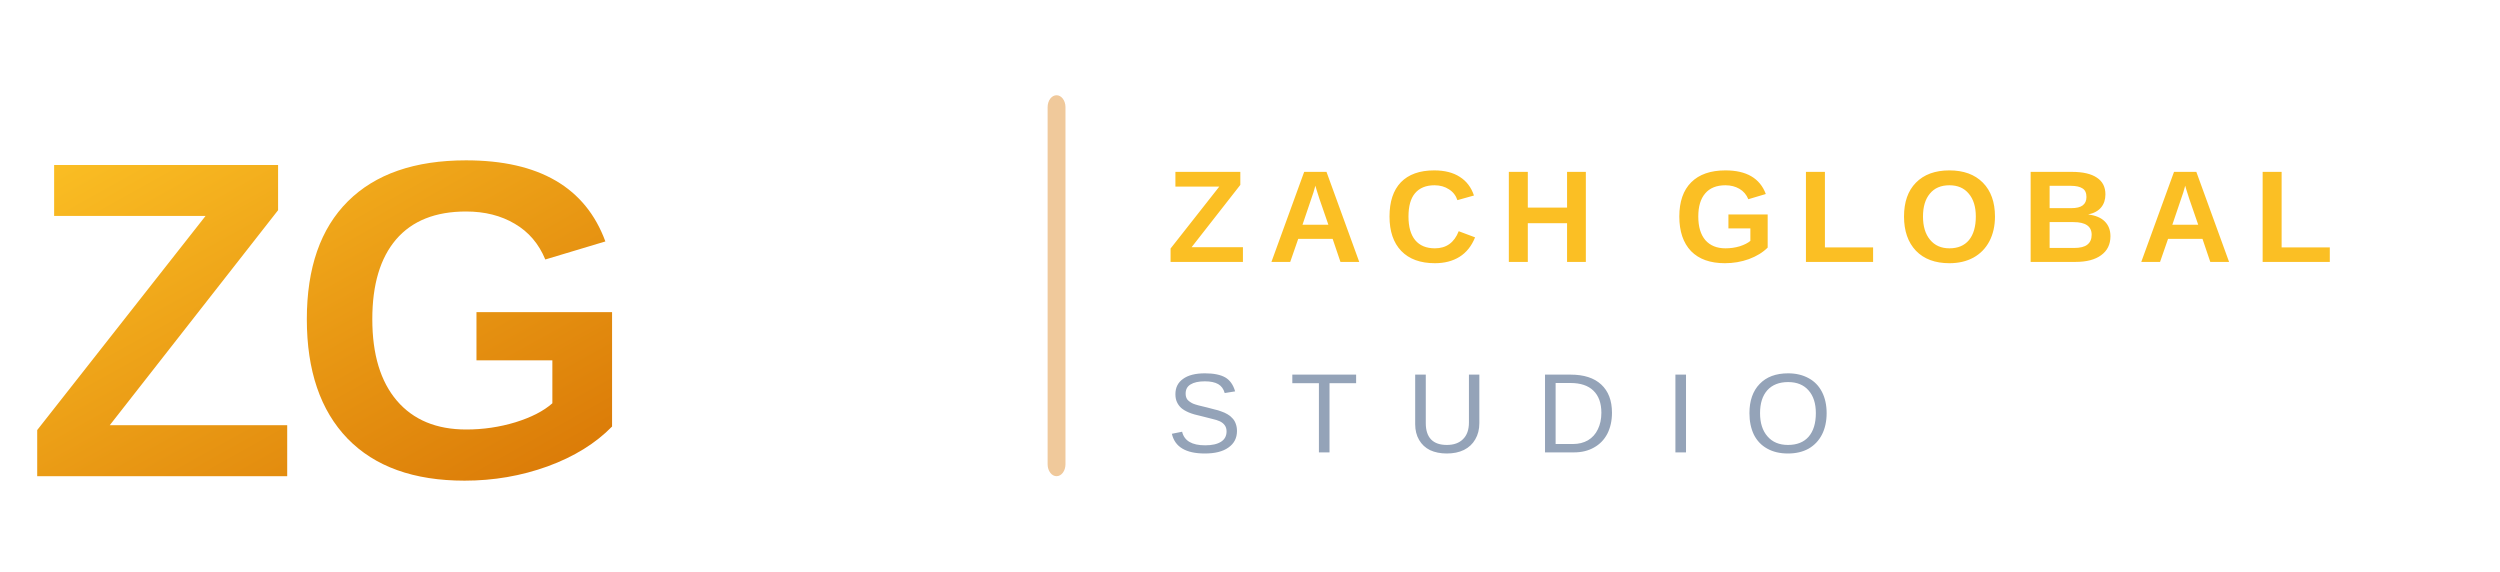
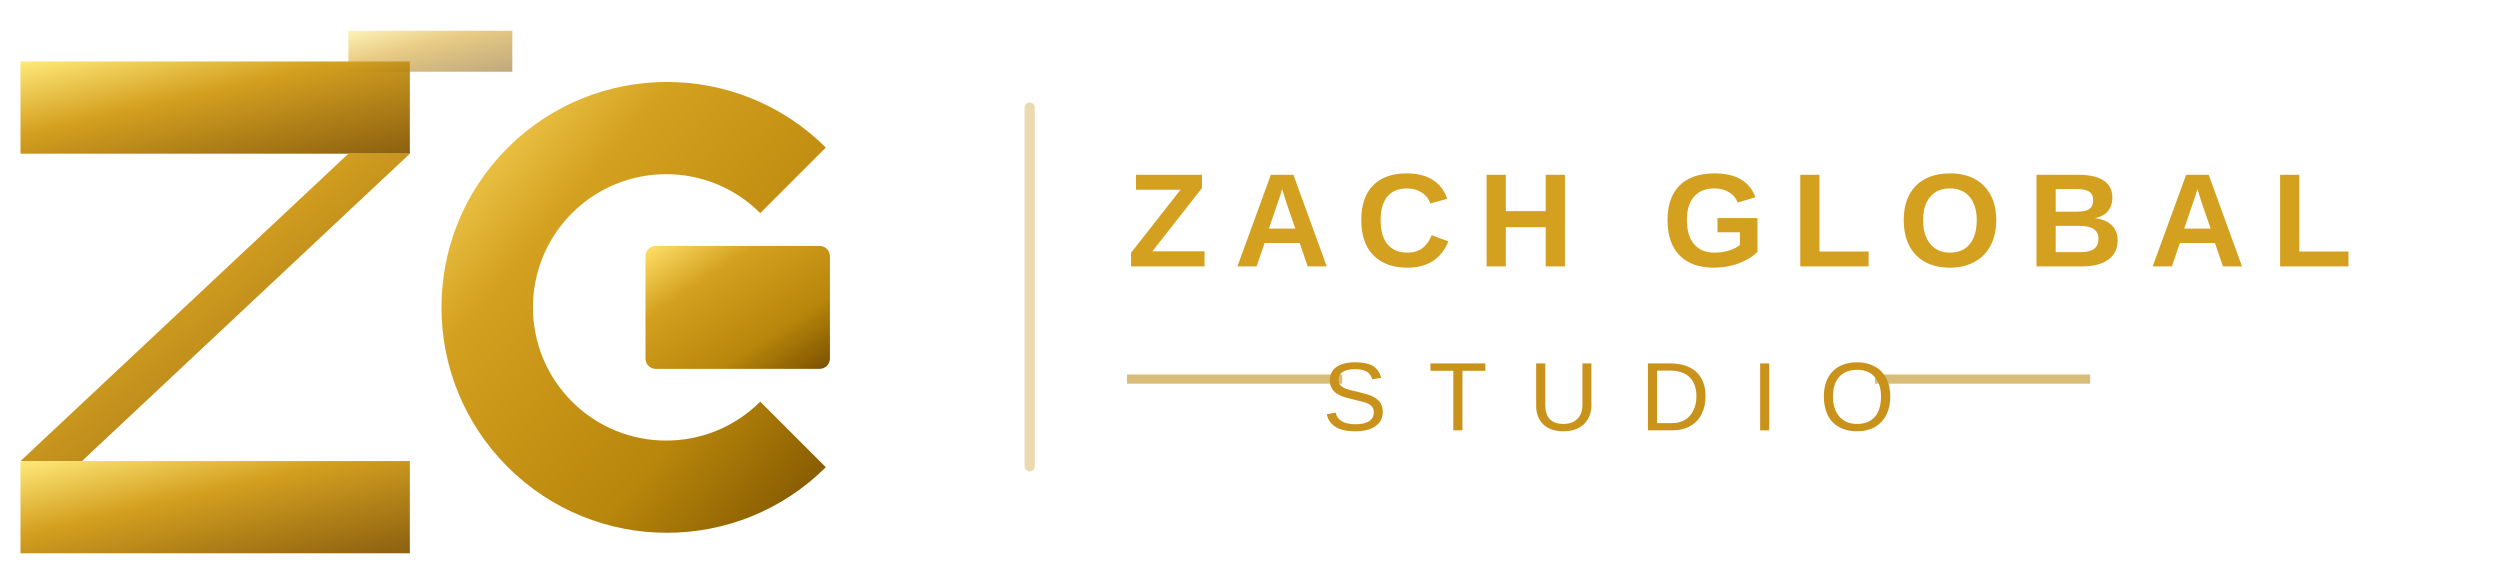
- <svg xmlns="http://www.w3.org/2000/svg" viewBox="0 0 210 48" fill="none">
+ <svg xmlns="http://www.w3.org/2000/svg" viewBox="0 0 244 56" fill="none">
  <defs>
-     <linearGradient id="g" x1="0%" y1="0%" x2="100%" y2="100%">
-       <stop offset="0%" stop-color="#FBBF24" />
-       <stop offset="100%" stop-color="#D97706" />
+     <linearGradient id="gd" x1="0%" y1="0%" x2="100%" y2="100%">
+       <stop offset="0%" stop-color="#FFE168" />
+       <stop offset="30%" stop-color="#D4A020" />
+       <stop offset="70%" stop-color="#B8860B" />
+       <stop offset="100%" stop-color="#7A5000" />
+     </linearGradient>
+     <linearGradient id="gz" x1="0%" y1="0%" x2="100%" y2="100%">
+       <stop offset="0%" stop-color="#FFE97A" />
+       <stop offset="40%" stop-color="#D4A020" />
+       <stop offset="100%" stop-color="#8B6010" />
    </linearGradient>
  </defs>
-   <text x="2" y="40" font-family="'Arial Black','Arial Bold',Arial,sans-serif" font-weight="900" font-size="38" fill="url(#g)" letter-spacing="-1">ZG</text>
-   <rect x="88" y="8" width="1.5" height="32" rx="1" fill="#D97706" opacity="0.4" />
-   <text x="98" y="22" font-family="Arial,sans-serif" font-weight="700" font-size="11" fill="#FBBF24" letter-spacing="1.8">ZACH GLOBAL</text>
-   <text x="98" y="38" font-family="Arial,sans-serif" font-weight="400" font-size="9.5" fill="#94A3B8" letter-spacing="4">STUDIO</text>
+   <polygon points="2,6  40,6  40,15  2,15" fill="url(#gz)" />
+   <polygon points="34,3  50,3  50,7  34,7" fill="url(#gz)" opacity="0.55" />
+   <polygon points="34,15  40,15  8,45  2,45" fill="url(#gz)" />
+   <polygon points="2,45  40,45  40,54  2,54" fill="url(#gz)" />
+   <path d="     M 80.6,14.4     A 22,22 0 1,0 80.6,45.6     L 74.2,39.2     A 13,13 0 1,1 74.2,20.8     Z   " fill="url(#gd)" />
+   <rect x="63" y="24" width="18" height="12" rx="1" fill="url(#gd)" />
+   <rect x="100" y="10" width="1" height="36" rx="0.5" fill="#C9921A" opacity="0.35" />
+   <text x="110" y="26" font-family="'Arial','Helvetica',sans-serif" font-weight="700" font-size="13" fill="#D4A020" letter-spacing="2.5">ZACH GLOBAL</text>
+   <line x1="110" y1="37" x2="131" y2="37" stroke="#B8860B" stroke-width="0.9" opacity="0.55" />
+   <line x1="183" y1="37" x2="204" y2="37" stroke="#B8860B" stroke-width="0.9" opacity="0.55" />
+   <text x="157" y="42" font-family="'Arial','Helvetica',sans-serif" font-weight="400" font-size="9.5" fill="#C9921A" letter-spacing="4" text-anchor="middle">STUDIO</text>
</svg>
